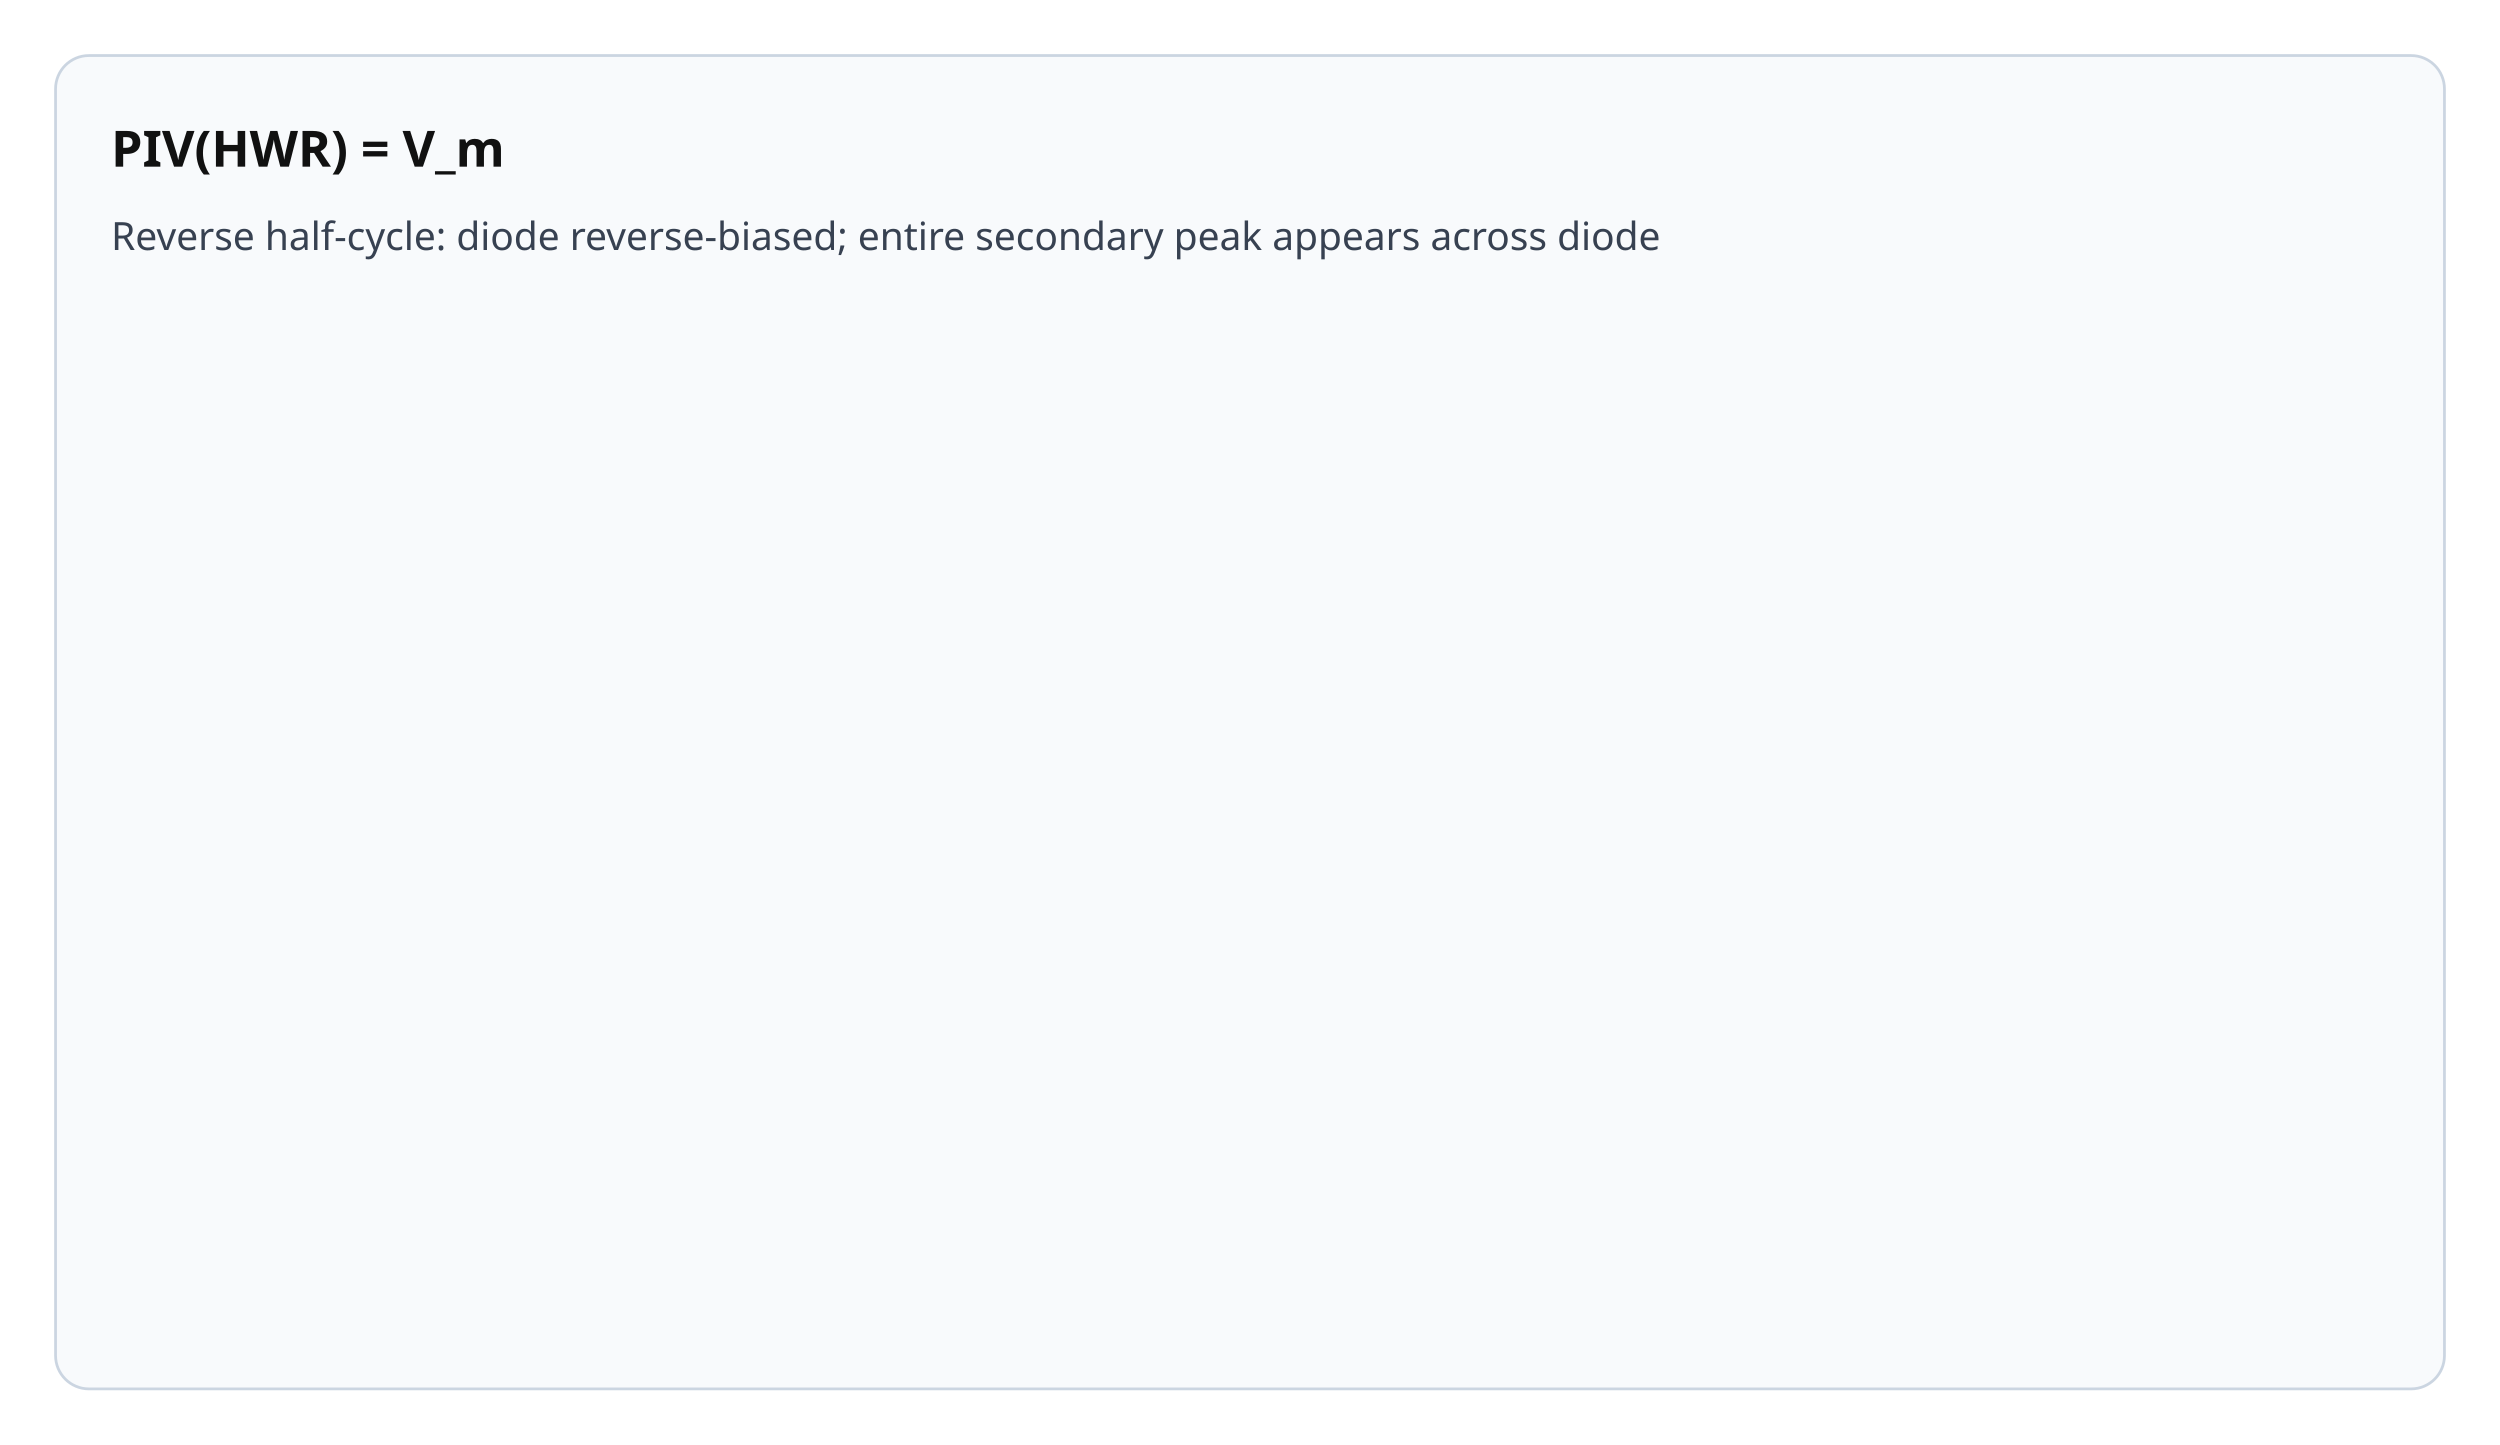
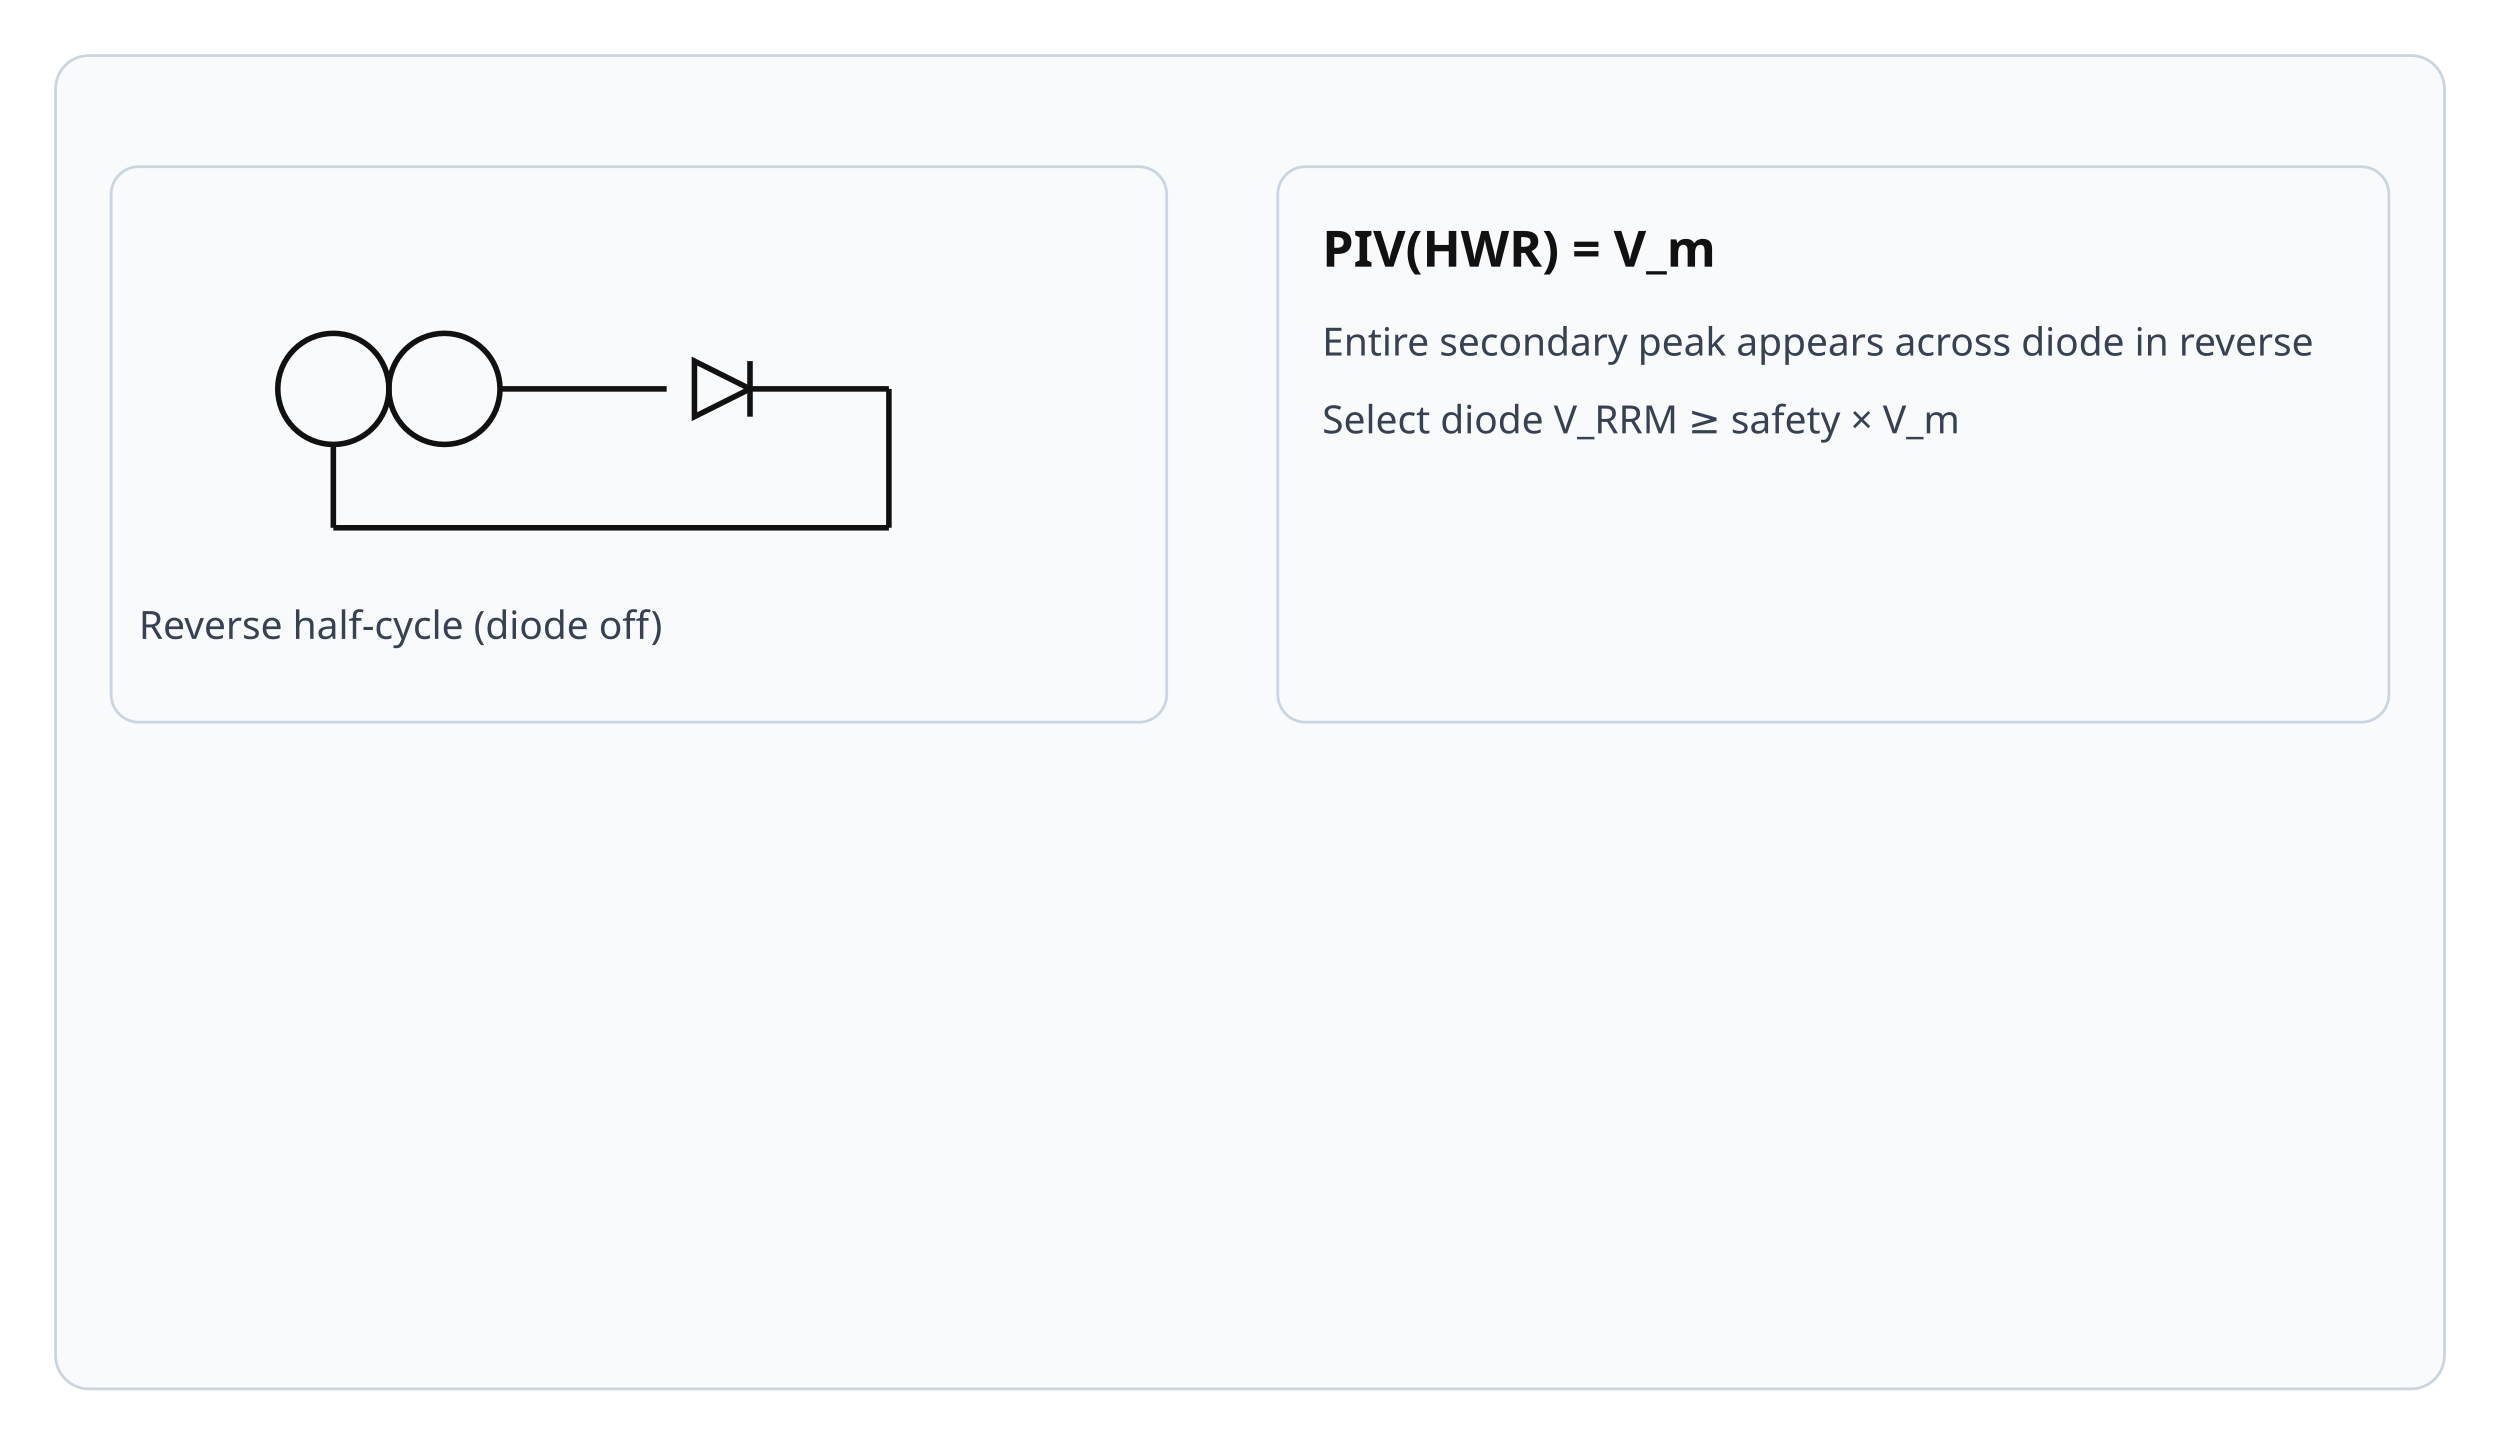
<svg xmlns="http://www.w3.org/2000/svg" width="900" height="520" viewBox="0 0 900 520" role="img" aria-label="Half-wave rectifier PIV derivation">
  <defs>
    <style>
      .h { font: 18px sans-serif; font-weight: 700; fill: #111; }
      .s { font: 14px sans-serif; fill: #374151; }
      .line { stroke: #111; stroke-width: 2; fill: none; }
      .box { fill: #f8fafc; stroke: #cbd5e1; }
    </style>
  </defs>
  <rect x="20" y="20" width="860" height="480" rx="12" class="box" />
-   <text x="40" y="60" class="h">PIV(HWR) = V_m</text>
-   <text x="40" y="90" class="s">Reverse half‑cycle: diode reverse‑biased; entire secondary peak appears across diode</text>
+   <g transform="translate(40,60)">
+     <rect x="0" y="0" width="380" height="200" rx="10" class="box" />
+     <g stroke="#111" fill="none" stroke-width="2">
+       <circle cx="80" cy="80" r="20" />
+       <circle cx="120" cy="80" r="20" />
+       <line x1="140" y1="80" x2="200" y2="80" />
+       <polygon points="210,70 230,80 210,90" />
+       <line x1="230" y1="70" x2="230" y2="90" />
+       <line x1="230" y1="80" x2="280" y2="80" />
+       <line x1="280" y1="80" x2="280" y2="130" />
+       <line x1="80" y1="130" x2="280" y2="130" />
+       <line x1="80" y1="130" x2="80" y2="100" />
+     </g>
+     <text x="10" y="170" class="s">Reverse half‑cycle (diode off)</text>
+   </g>
+   <g transform="translate(460,60)">
+     <rect x="0" y="0" width="400" height="200" rx="10" class="box" />
+     <text x="16" y="36" class="h">PIV(HWR) = V_m</text>
+     <text x="16" y="68" class="s">Entire secondary peak appears across diode in reverse</text>
+     <text x="16" y="96" class="s">Select diode V_RRM ≥ safety × V_m</text>
+   </g>
</svg>
